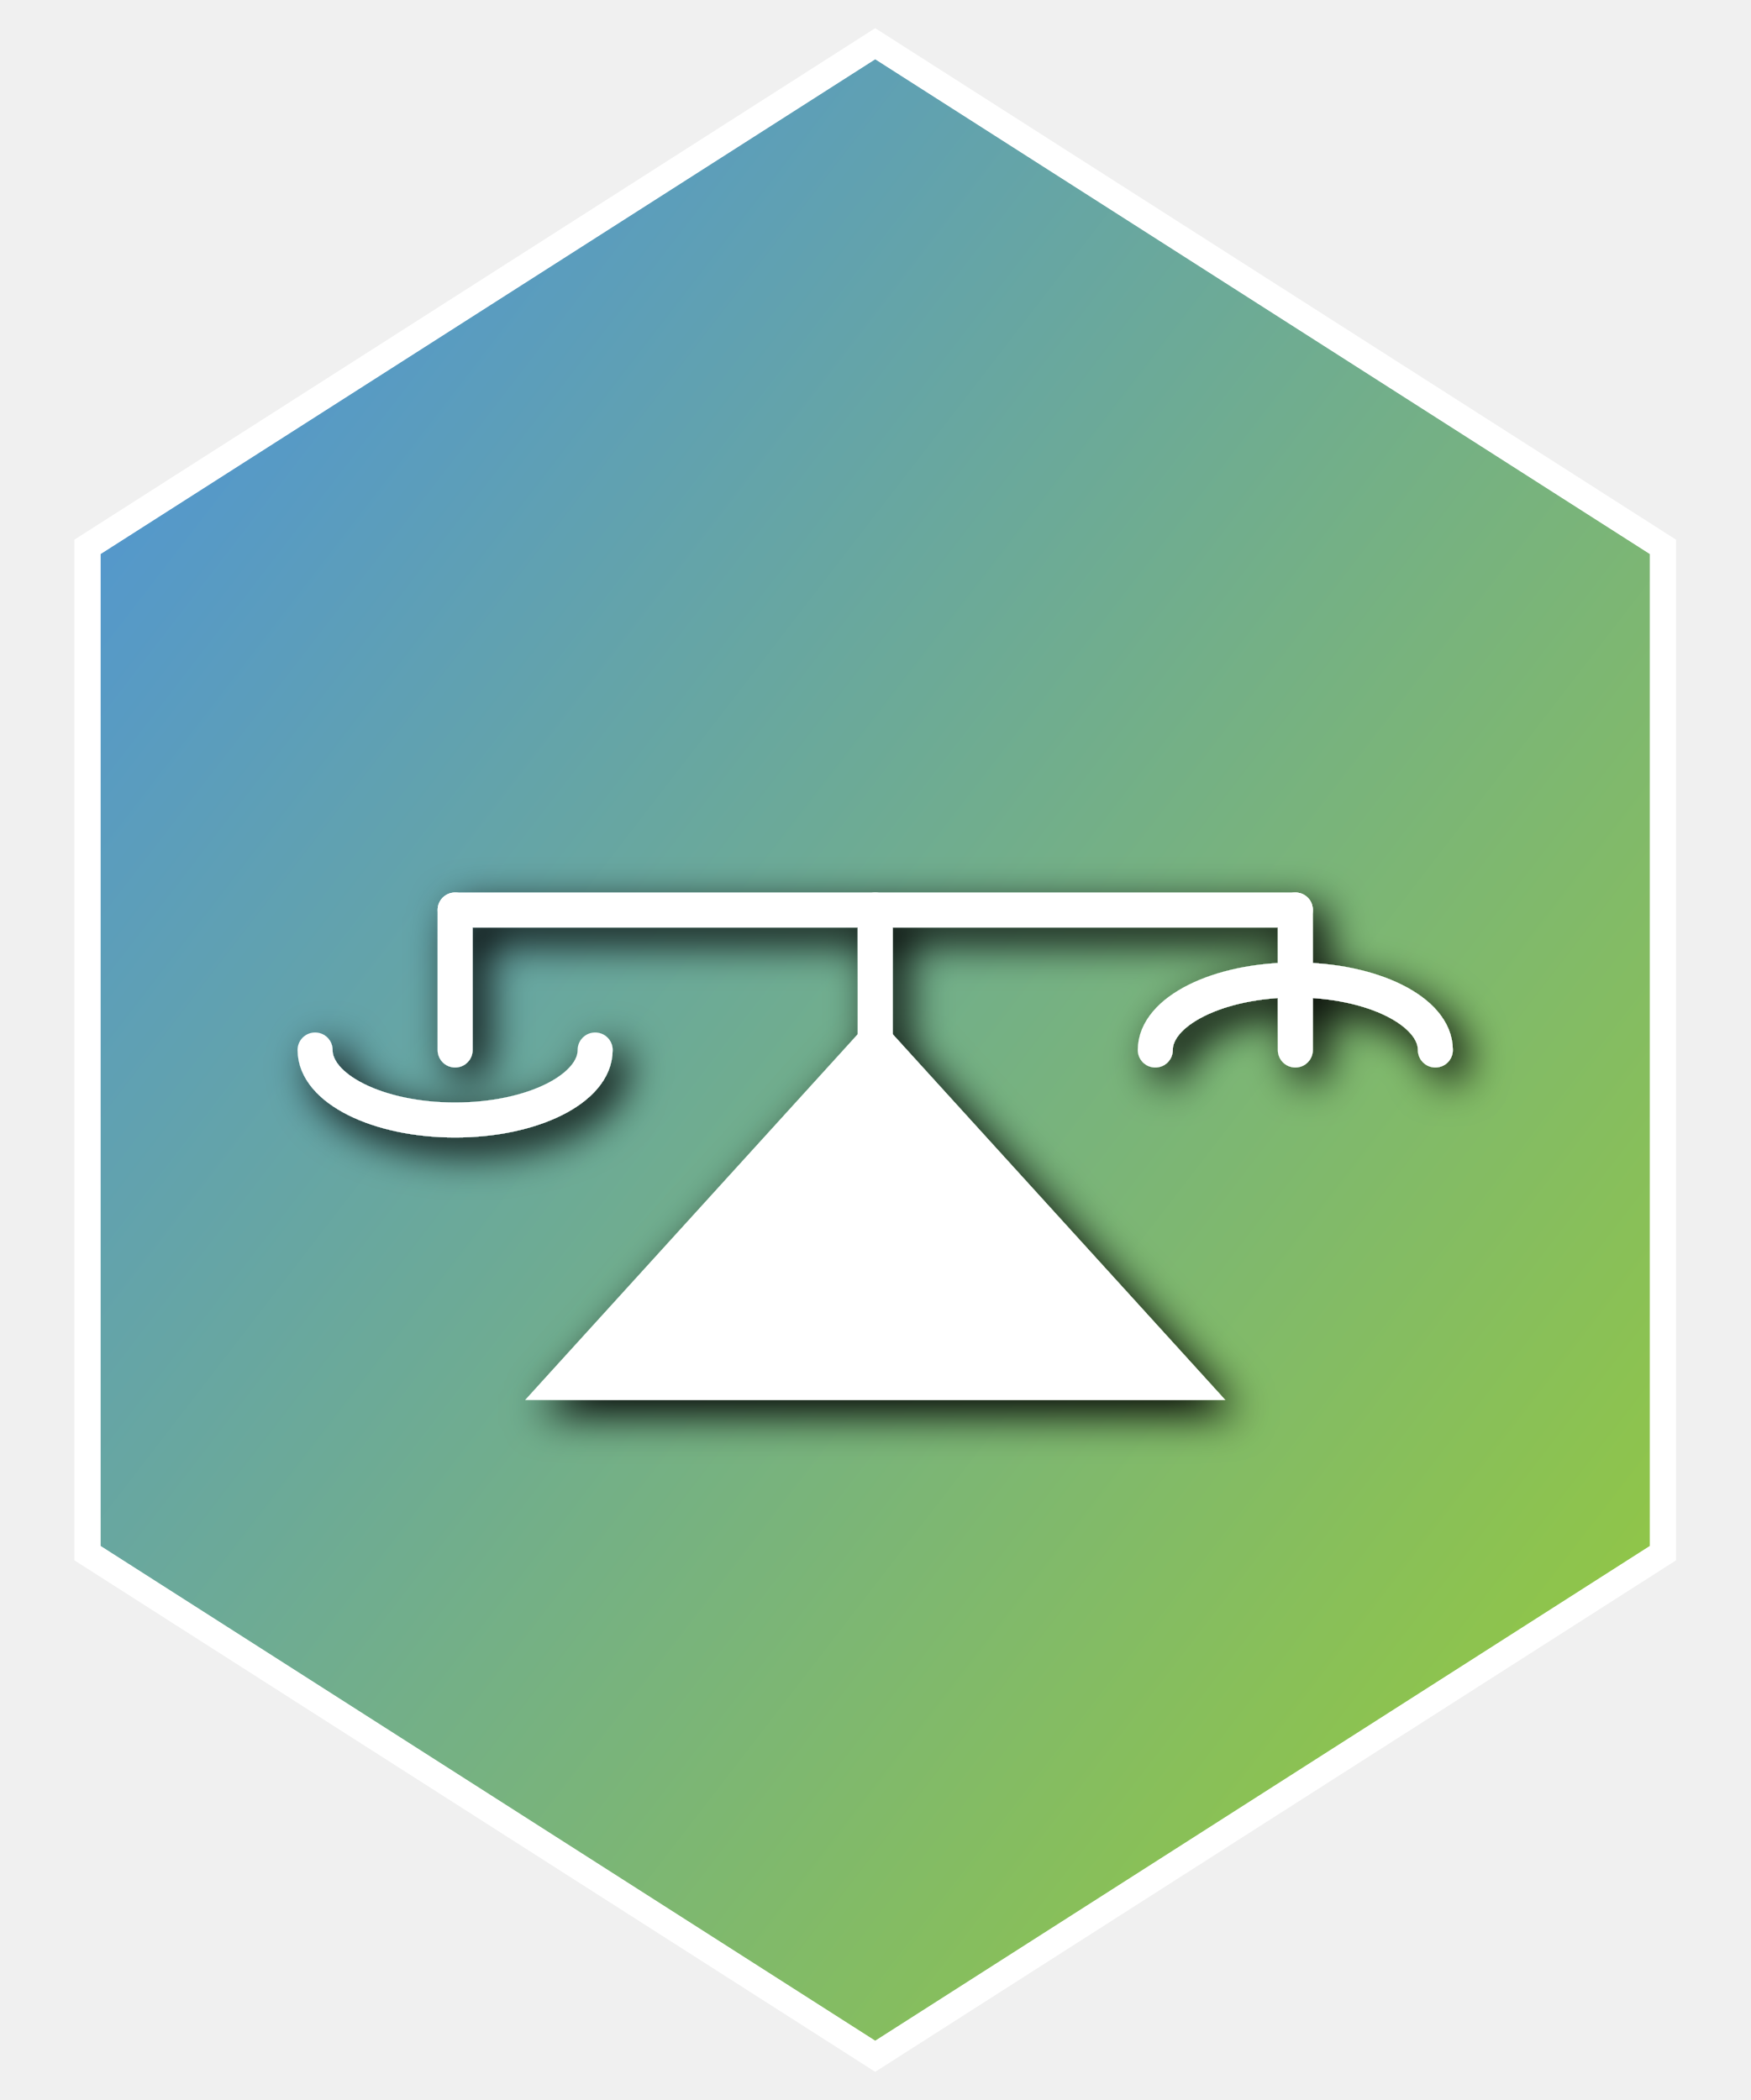
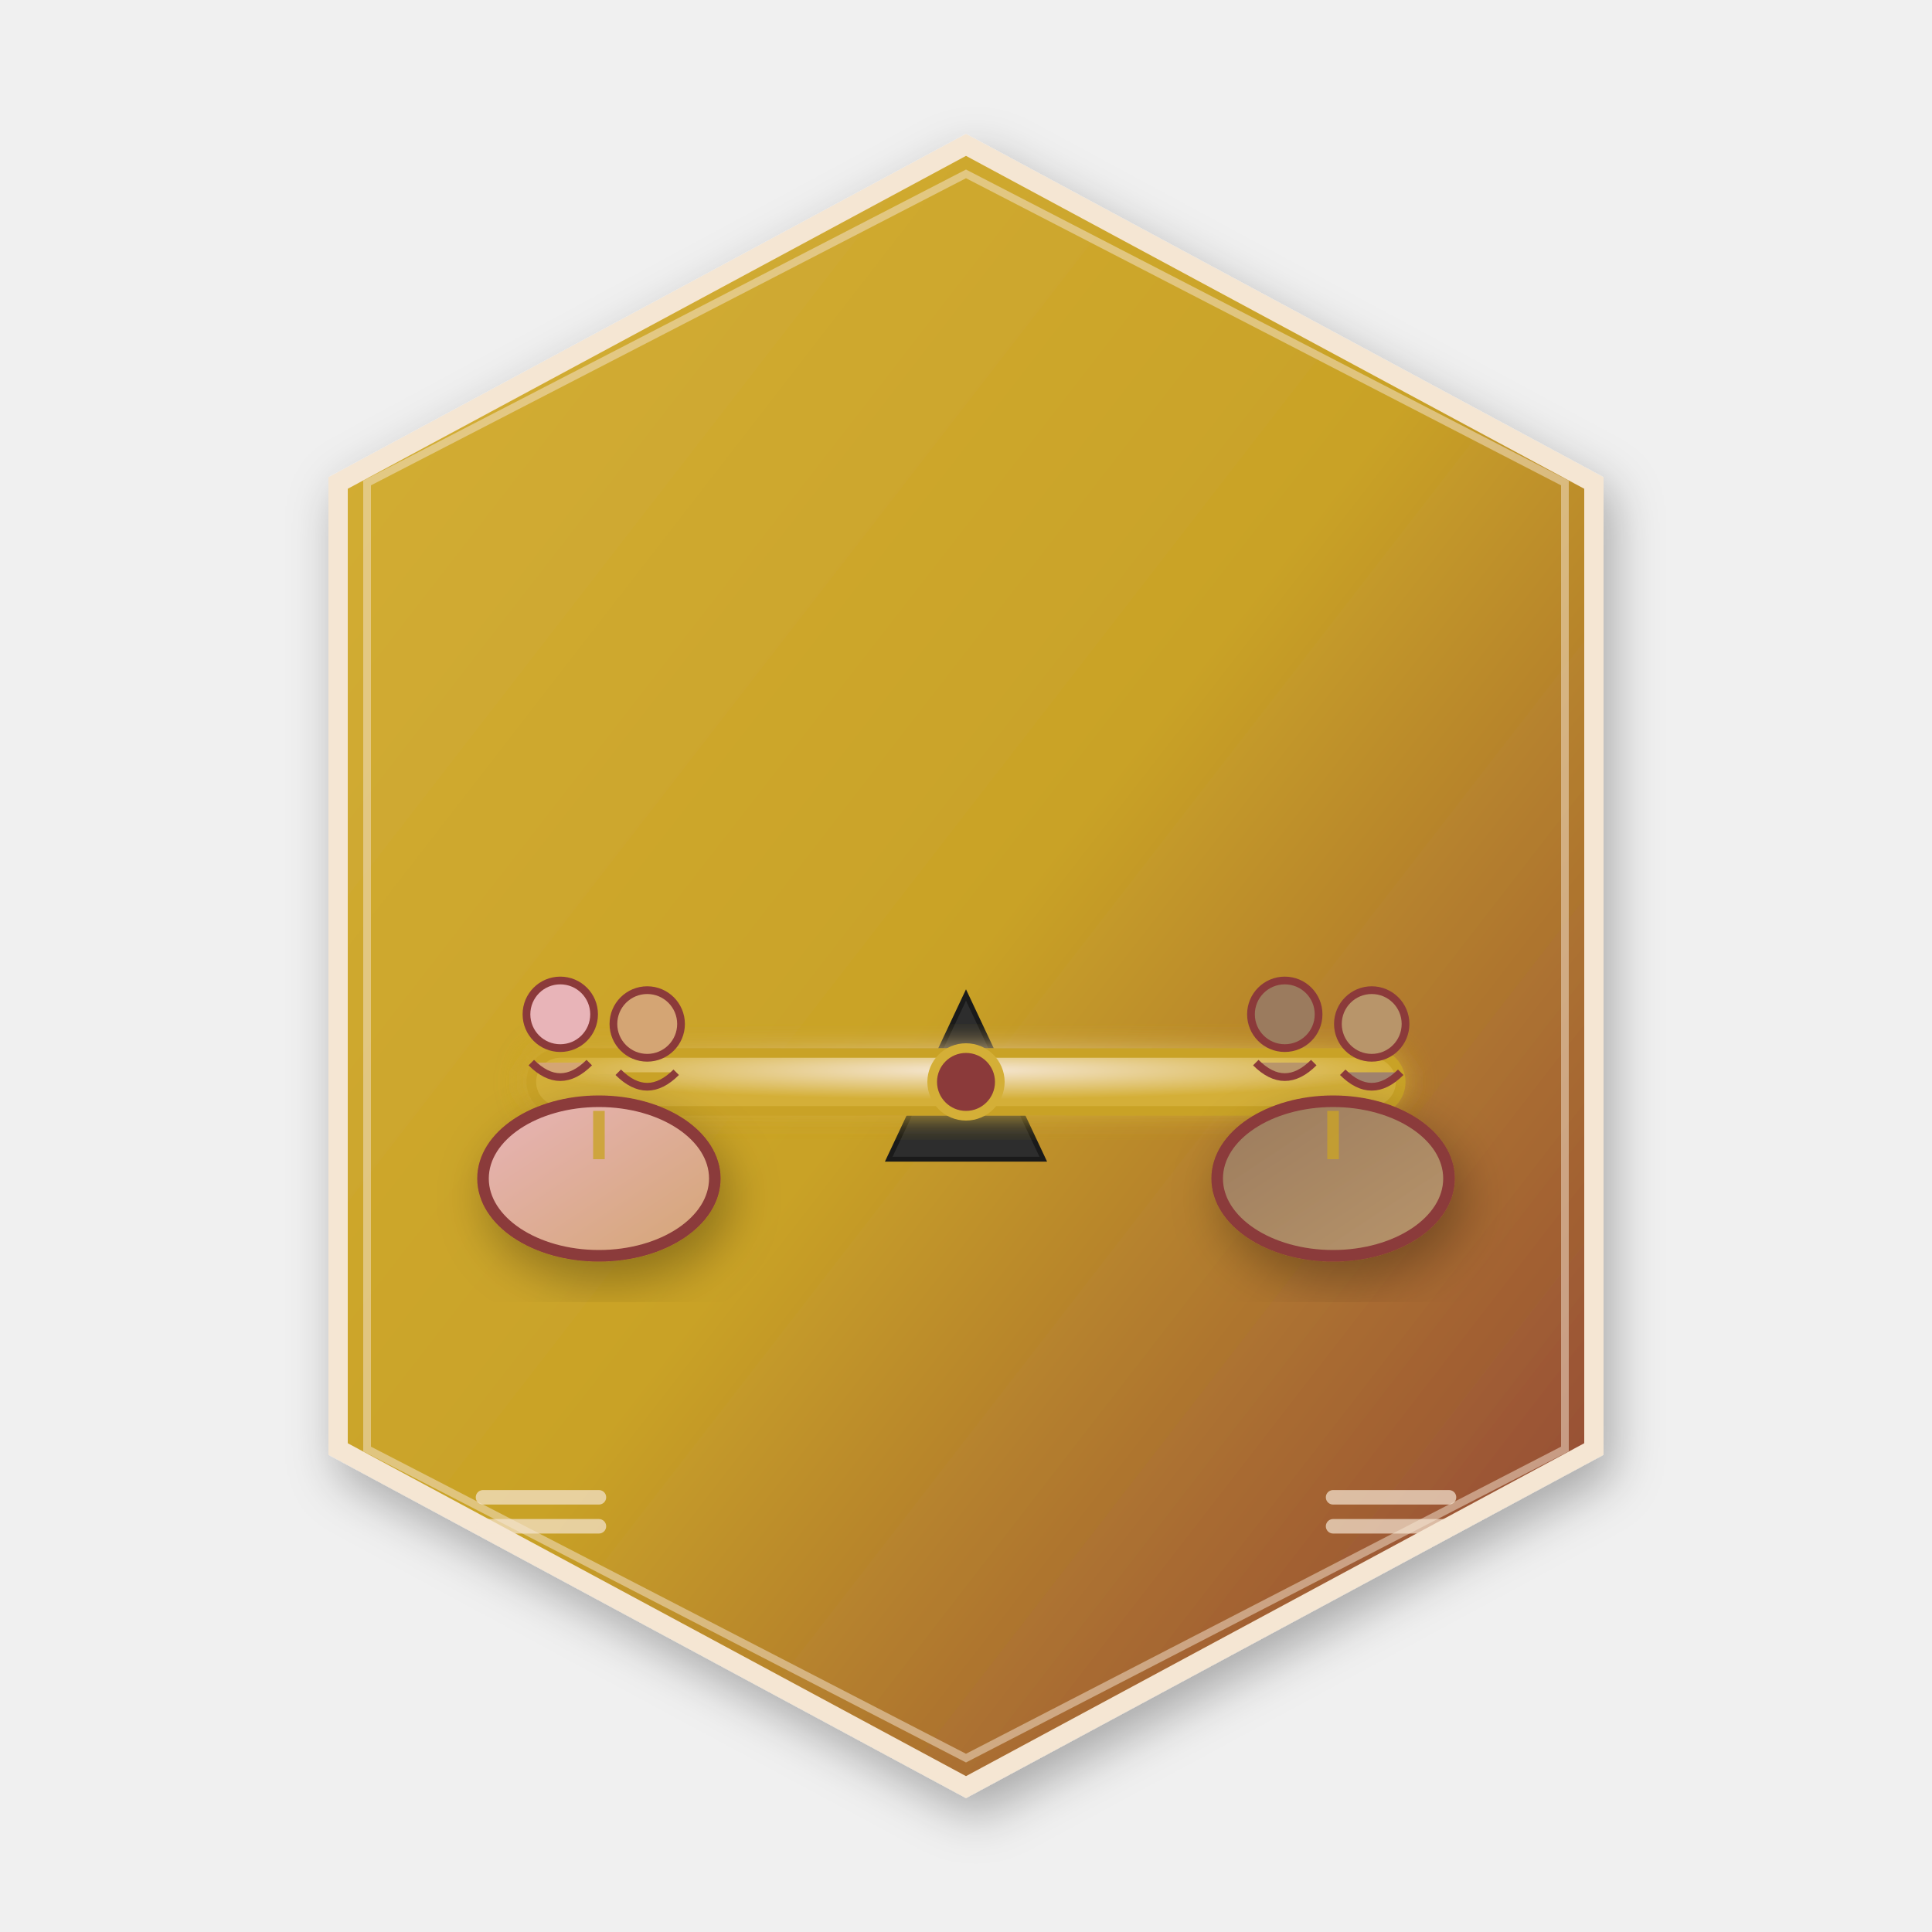
- <svg xmlns="http://www.w3.org/2000/svg" viewBox="0 0 200 240" width="200" height="240">
+ <svg xmlns="http://www.w3.org/2000/svg" viewBox="0 0 200 200" width="200" height="200">
  <defs>
-     <linearGradient id="grad_fairness" x1="0%" y1="0%" x2="100%" y2="100%">
-       <stop offset="0%" style="stop-color:#4A90E2;stop-opacity:1" />
-       <stop offset="100%" style="stop-color:#9ACD32;stop-opacity:1" />
+     <linearGradient id="hexGradient" x1="0%" y1="0%" x2="100%" y2="100%">
+       <stop offset="0%" style="stop-color:#D4AF37;stop-opacity:1" />
+       <stop offset="50%" style="stop-color:#C9A227;stop-opacity:1" />
+       <stop offset="100%" style="stop-color:#8B3A3A;stop-opacity:1" />
    </linearGradient>
-     <filter id="shadow" x="-20%" y="-20%" width="140%" height="140%">
-       <feGaussianBlur in="SourceAlpha" stdDeviation="3" result="blur" />
-       <feOffset in="blur" dx="2" dy="2" result="offsetBlur" />
+     <radialGradient id="beamGradient" cx="50%" cy="30%">
+       <stop offset="0%" style="stop-color:#F5E6D3;stop-opacity:1" />
+       <stop offset="100%" style="stop-color:#D4AF37;stop-opacity:1" />
+     </radialGradient>
+     <linearGradient id="panLeftGrad" x1="0%" y1="0%" x2="100%" y2="100%">
+       <stop offset="0%" style="stop-color:#E8B4B8;stop-opacity:1" />
+       <stop offset="100%" style="stop-color:#D4A574;stop-opacity:1" />
+     </linearGradient>
+     <linearGradient id="panRightGrad" x1="0%" y1="0%" x2="100%" y2="100%">
+       <stop offset="0%" style="stop-color:#9B7B5E;stop-opacity:1" />
+       <stop offset="100%" style="stop-color:#B8956A;stop-opacity:1" />
+     </linearGradient>
+     <filter id="softShadow" x="-30%" y="-30%" width="160%" height="160%">
+       <feGaussianBlur in="SourceAlpha" stdDeviation="2.5" />
+       <feOffset dx="1" dy="2" result="offsetblur" />
+       <feComponentTransfer>
+         <feFuncA type="linear" slope="0.3" />
+       </feComponentTransfer>
      <feMerge>
-         <feMergeNode in="offsetBlur" />
+         <feMergeNode />
+         <feMergeNode in="SourceGraphic" />
+       </feMerge>
+     </filter>
+     <filter id="innerGlow" x="-50%" y="-50%" width="200%" height="200%">
+       <feGaussianBlur in="SourceGraphic" stdDeviation="1.5" result="coloredBlur" />
+       <feMerge>
+         <feMergeNode in="coloredBlur" />
        <feMergeNode in="SourceGraphic" />
      </feMerge>
    </filter>
  </defs>
-   <path d="M 100,5 L 190,62.5 L 190,177.5 L 100,235 L 10,177.5 L 10,62.5 Z" fill="url(#grad_fairness)" stroke="#FFFFFF" stroke-width="3" />
-   <g transform="translate(100, 120) scale(0.8)" fill="none" stroke="#FFFFFF" stroke-width="5" stroke-linecap="round" stroke-linejoin="round" filter="url(#shadow)">
-     <path d="M -50,50 L 50,50 L 0,-5 Z" fill="#FFFFFF" stroke="none" />
-     <path d="M 0,40 L 0,-20" />
-     <path d="M -60,-20 L 60,-20" />
-     <path d="M -60,-20 L -60,0" />
-     <path d="M -80,0 A 20,10 0 0 0 -40,0" />
-     <path d="M 60,-20 L 60,0" />
-     <path d="M 40,0 A 20,10 0 0 1 80,0" />
+   <path d="M 100,15 L 165,50 L 165,150 L 100,185 L 35,150 L 35,50 Z" fill="url(#hexGradient)" stroke="#F5E6D3" stroke-width="2" filter="url(#softShadow)" />
+   <path d="M 100,18 L 162,50 L 162,150 L 100,182 L 38,150 L 38,50 Z" fill="none" stroke="#F5E6D3" stroke-width="0.8" opacity="0.5" />
+   <g transform="translate(100, 95)">
+     <path d="M -8,25 L 8,25 L 0,8 Z" fill="#2D2D2D" stroke="#1A1A1A" stroke-width="0.5" />
+     <rect x="-45" y="14" width="90" height="6" rx="3" fill="url(#beamGradient)" stroke="#C9A227" stroke-width="1" filter="url(#innerGlow)" />
+     <circle cx="0" cy="17" r="3.5" fill="#8B3A3A" stroke="#D4AF37" stroke-width="1" />
+     <g transform="translate(-38, 15)">
+       <ellipse cx="0" cy="12" rx="12" ry="8" fill="url(#panLeftGrad)" stroke="#8B3A3A" stroke-width="1.2" filter="url(#softShadow)" />
+       <circle cx="-4" cy="-5" r="3.5" fill="#E8B4B8" stroke="#8B3A3A" stroke-width="0.8" />
+       <path d="M -7,0 Q -4,3 -1,0" fill="#D4A574" stroke="#8B3A3A" stroke-width="0.8" />
+       <circle cx="5" cy="-4" r="3.5" fill="#D4A574" stroke="#8B3A3A" stroke-width="0.8" />
+       <path d="M 2,1 Q 5,4 8,1" fill="#C9A227" stroke="#8B3A3A" stroke-width="0.8" />
+     </g>
+     <g transform="translate(38, 15)">
+       <ellipse cx="0" cy="12" rx="12" ry="8" fill="url(#panRightGrad)" stroke="#8B3A3A" stroke-width="1.2" filter="url(#softShadow)" />
+       <circle cx="-5" cy="-5" r="3.5" fill="#9B7B5E" stroke="#8B3A3A" stroke-width="0.8" />
+       <path d="M -8,0 Q -5,3 -2,0" fill="#B8956A" stroke="#8B3A3A" stroke-width="0.8" />
+       <circle cx="4" cy="-4" r="3.5" fill="#B8956A" stroke="#8B3A3A" stroke-width="0.8" />
+       <path d="M 1,1 Q 4,4 7,1" fill="#A0826D" stroke="#8B3A3A" stroke-width="0.8" />
+     </g>
+     <line x1="-38" y1="20" x2="-38" y2="25" stroke="#C9A227" stroke-width="1.2" opacity="0.8" />
+     <line x1="38" y1="20" x2="38" y2="25" stroke="#C9A227" stroke-width="1.2" opacity="0.8" />
+   </g>
+   <g transform="translate(50, 155)" opacity="0.7">
+     <line x1="0" y1="0" x2="12" y2="0" stroke="#F5E6D3" stroke-width="1.5" stroke-linecap="round" />
+     <line x1="0" y1="3" x2="12" y2="3" stroke="#F5E6D3" stroke-width="1.5" stroke-linecap="round" />
+   </g>
+   <g transform="translate(138, 155)" opacity="0.7">
+     <line x1="0" y1="0" x2="12" y2="0" stroke="#F5E6D3" stroke-width="1.5" stroke-linecap="round" />
+     <line x1="0" y1="3" x2="12" y2="3" stroke="#F5E6D3" stroke-width="1.5" stroke-linecap="round" />
  </g>
</svg>
